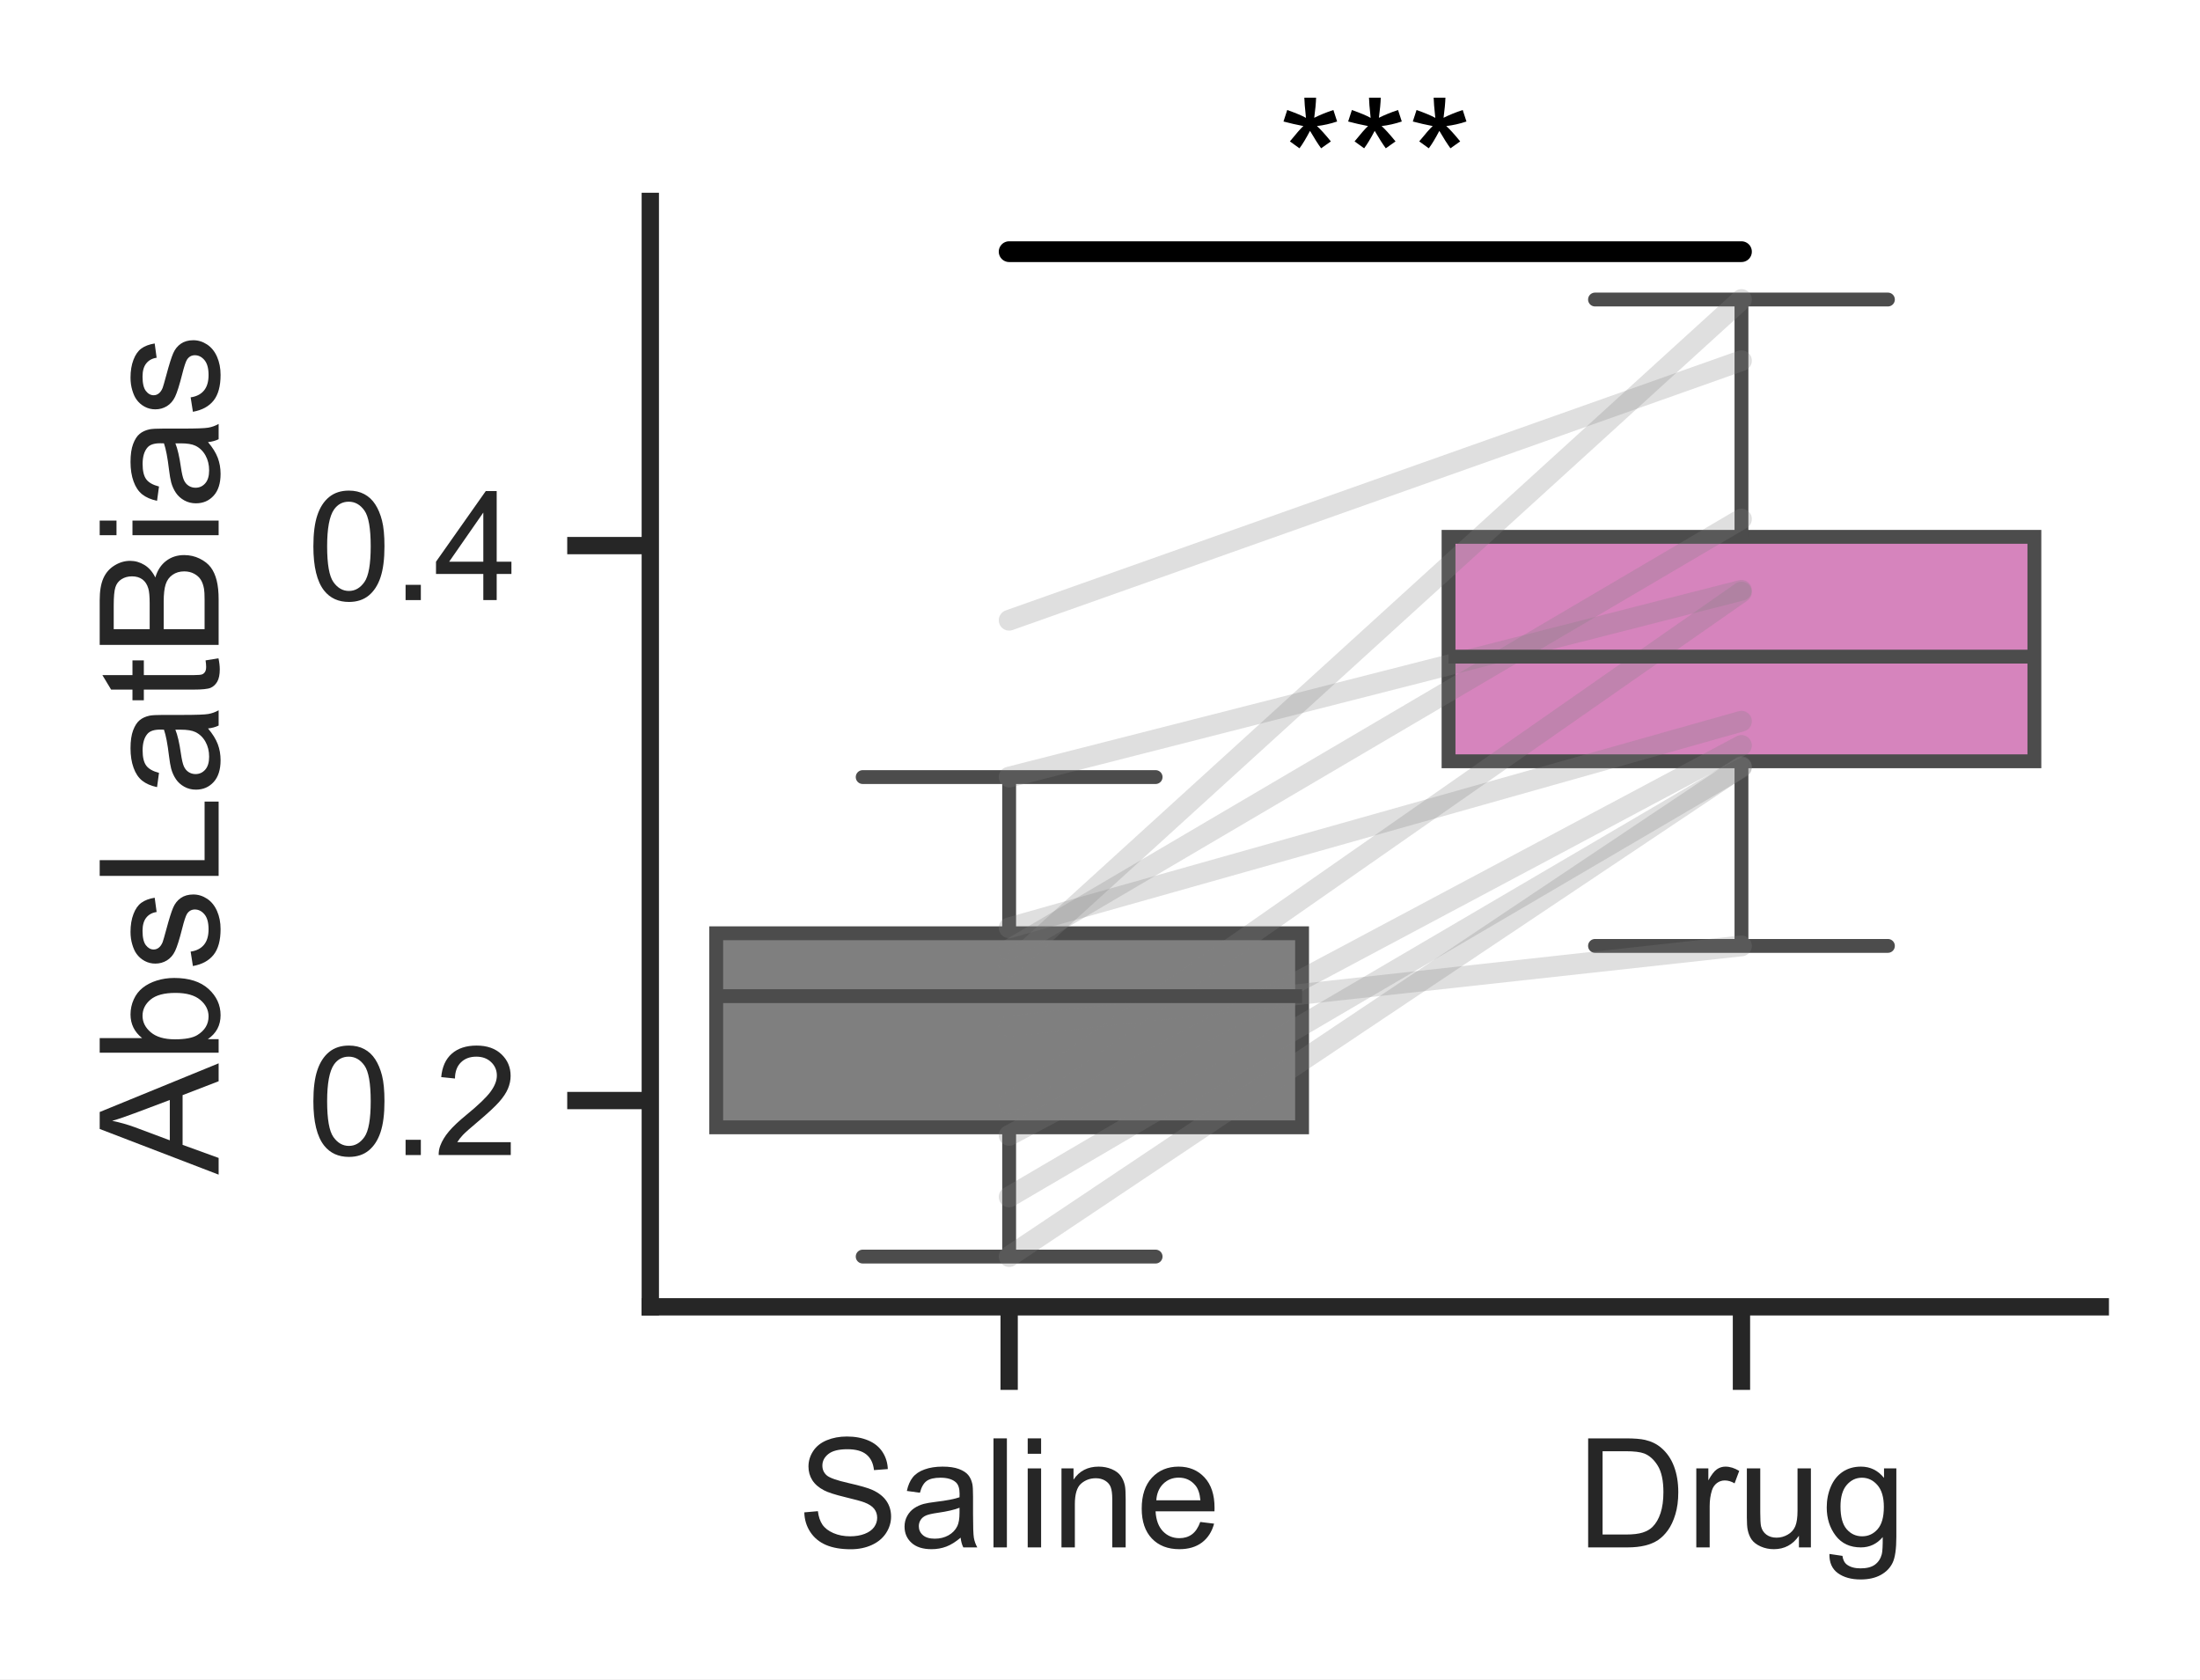
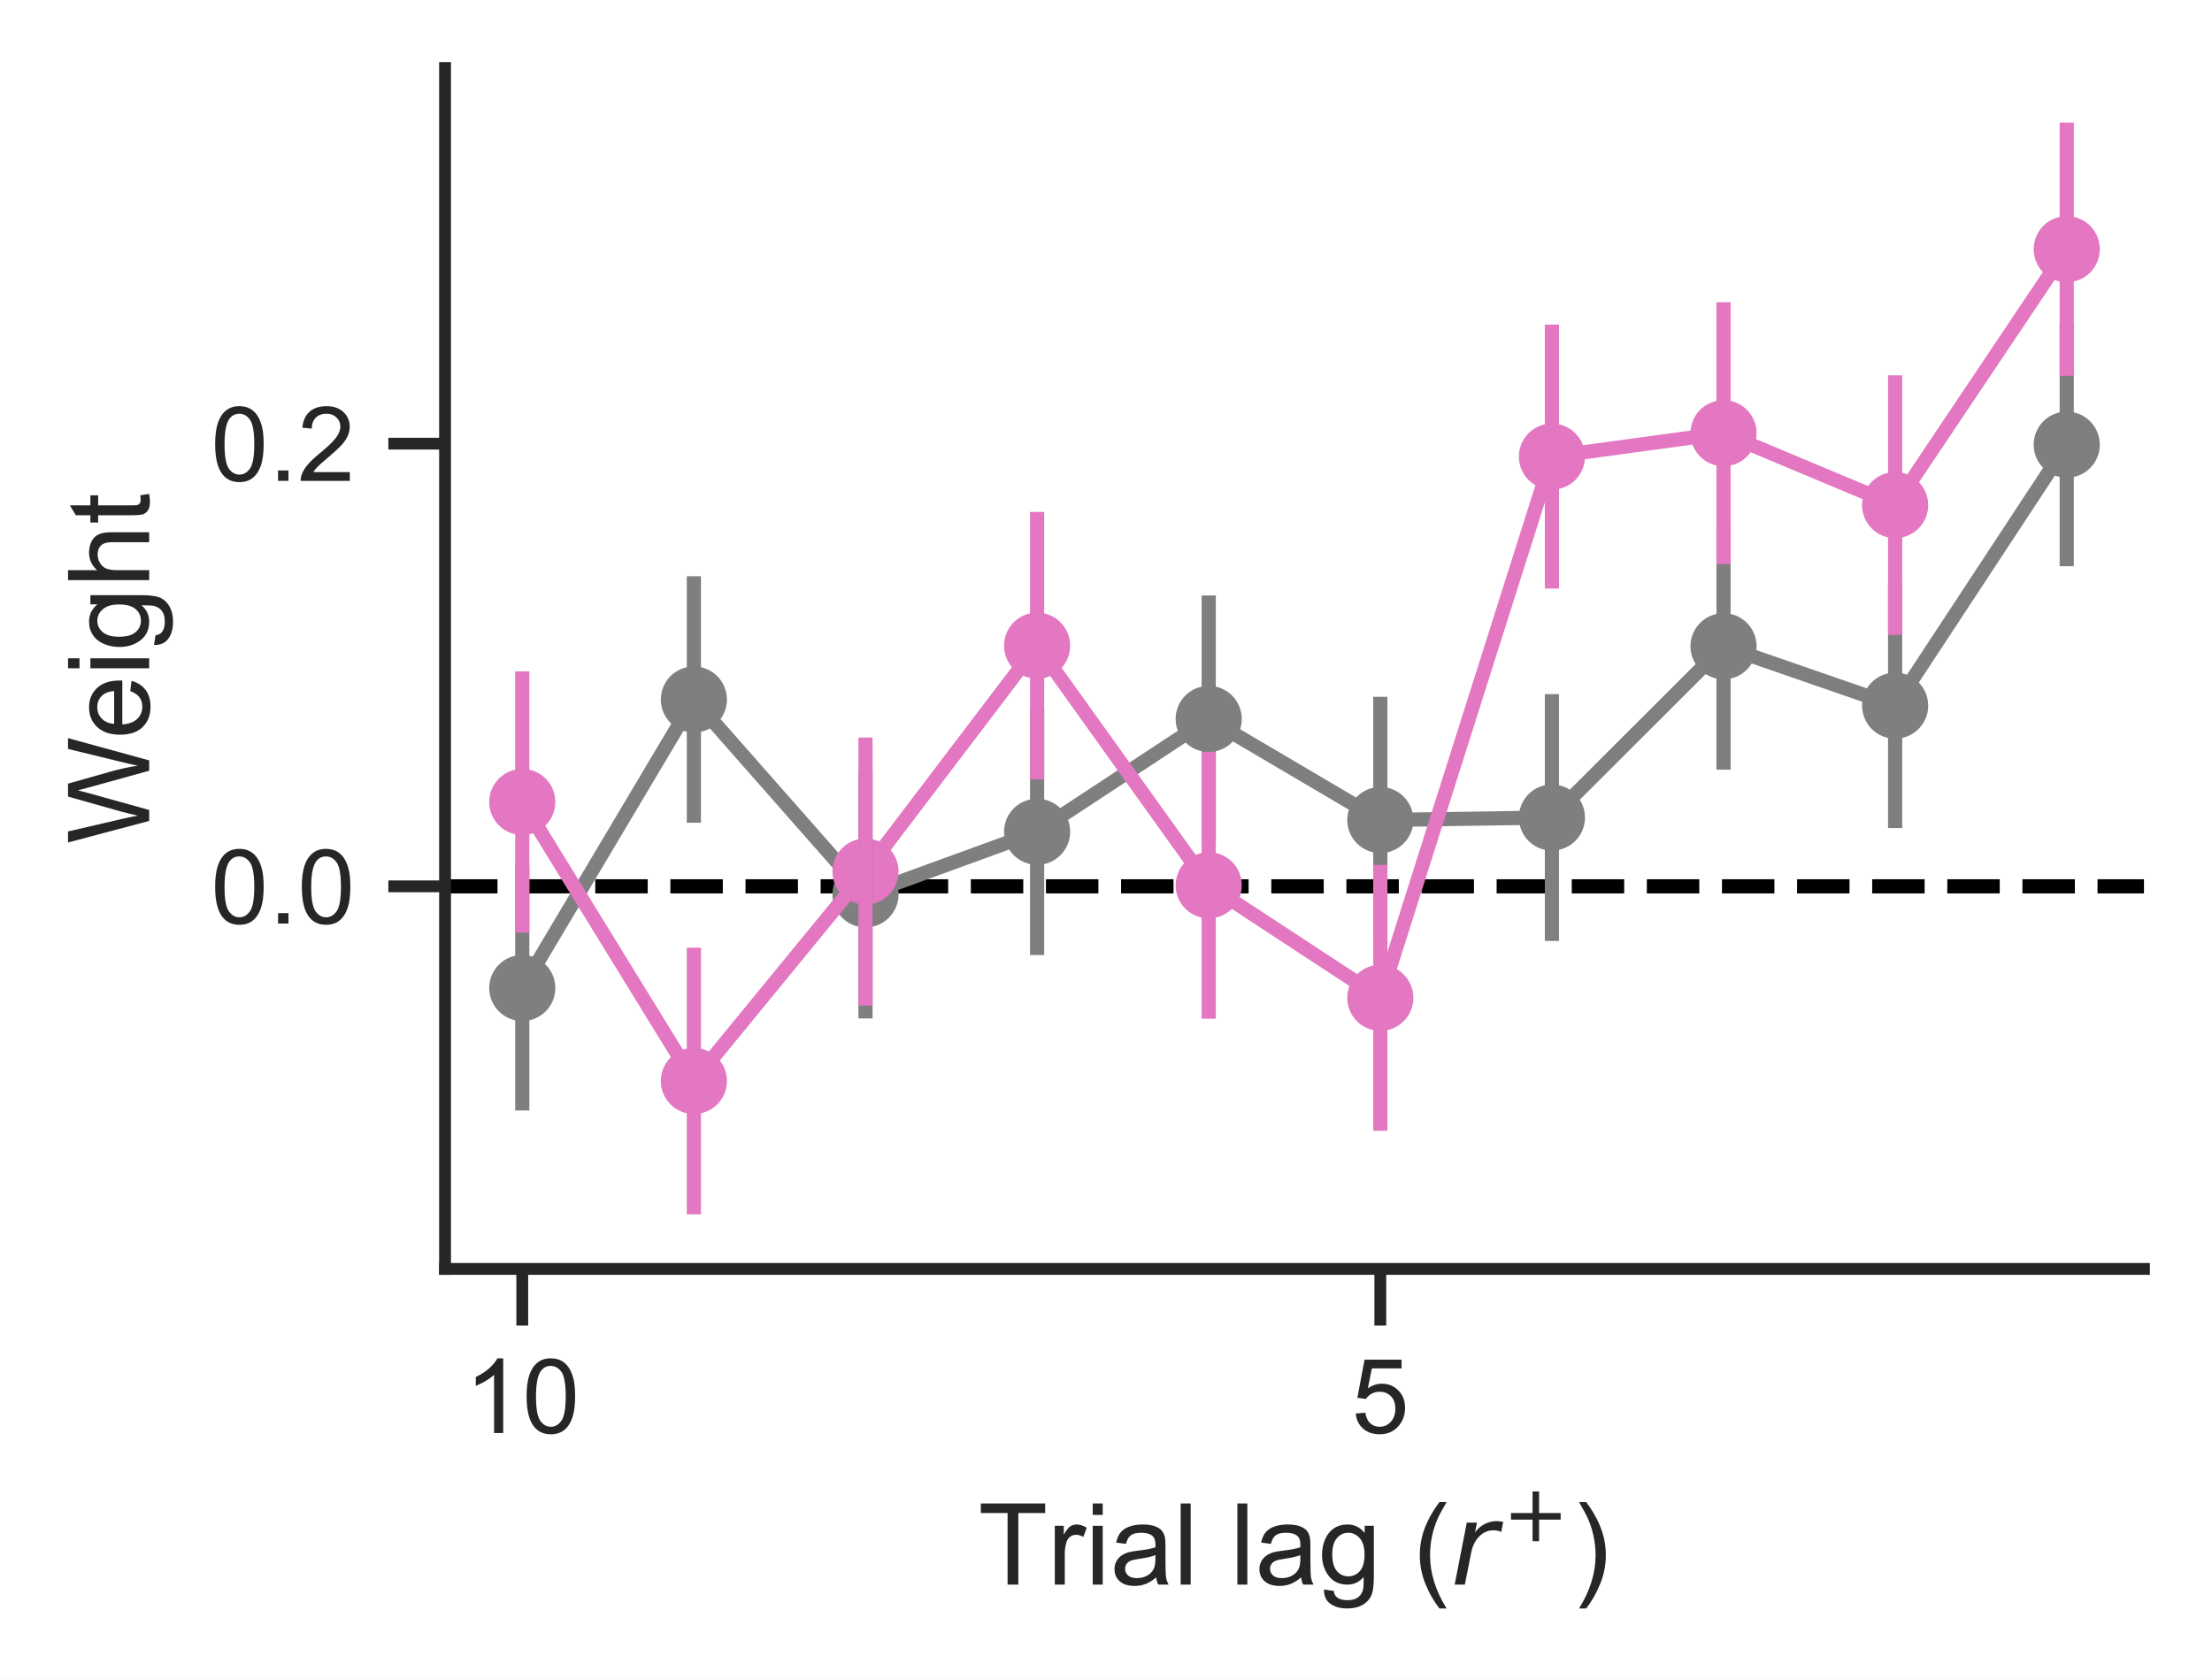
- <svg xmlns="http://www.w3.org/2000/svg" xmlns:xlink="http://www.w3.org/1999/xlink" width="158.88pt" height="121.26pt" viewBox="0 0 158.88 121.26" version="1.1">
+ <svg xmlns="http://www.w3.org/2000/svg" xmlns:xlink="http://www.w3.org/1999/xlink" width="234.12pt" height="177.69pt" viewBox="0 0 234.12 177.69" version="1.1">
  <defs>
    <style type="text/css">*{stroke-linejoin: round; stroke-linecap: butt}</style>
  </defs>
  <g id="figure_1">
    <g id="patch_1">
-       <path d="M 0 121.26  L 158.88 121.26  L 158.88 -0  L 0 -0  z " style="fill: #ffffff" />
+       <path d="M 0 177.69  L 234.12 177.69  L 234.12 0  L 0 0  z " style="fill: #ffffff" />
    </g>
    <g id="axes_1">
      <g id="patch_2">
-         <path d="M 46.964 94.371  L 151.68 94.371  L 151.68 14.546  L 46.964 14.546  z " style="fill: #ffffff" />
+         <path d="M 47.105 134.33  L 226.92 134.33  L 226.92 7.2  L 47.105 7.2  z " style="fill: #ffffff" />
      </g>
      <g id="matplotlib.axis_1">
        <g id="xtick_1">
          <g id="line2d_1">
            <defs>
-               <path id="mce99bf2d20" d="M 0 0  L 0 6  " style="stroke: #262626; stroke-width: 1.25" />
-             </defs>
-             <g>
-               <use xlink:href="#mce99bf2d20" x="72.879" y="94.371" style="fill: #262626; stroke: #262626; stroke-width: 1.25" />
+               <path id="m377438856b" d="M 0 0  L 0 6  " style="stroke: #262626; stroke-width: 1.25" />
+             </defs>
+             <g>
+               <use xlink:href="#m377438856b" x="55.278" y="134.33" style="fill: #262626; stroke: #262626; stroke-width: 1.25" />
            </g>
          </g>
          <g id="text_1">
-             <g style="fill: #262626" transform="translate(57.59045 111.745) scale(0.11 -0.11)">
-               <defs>
-                 <path id="ArialMT-53" d="M 288 1472  L 859 1522  Q 900 1178 1048 958  Q 1197 738 1509 602  Q 1822 466 2213 466  Q 2559 466 2825 569  Q 3091 672 3220 851  Q 3350 1031 3350 1244  Q 3350 1459 3225 1620  Q 3100 1781 2813 1891  Q 2628 1963 1997 2114  Q 1366 2266 1113 2400  Q 784 2572 623 2826  Q 463 3081 463 3397  Q 463 3744 659 4045  Q 856 4347 1234 4503  Q 1613 4659 2075 4659  Q 2584 4659 2973 4495  Q 3363 4331 3572 4012  Q 3781 3694 3797 3291  L 3216 3247  Q 3169 3681 2898 3903  Q 2628 4125 2100 4125  Q 1550 4125 1298 3923  Q 1047 3722 1047 3438  Q 1047 3191 1225 3031  Q 1400 2872 2139 2705  Q 2878 2538 3153 2413  Q 3553 2228 3743 1945  Q 3934 1663 3934 1294  Q 3934 928 3725 604  Q 3516 281 3123 101  Q 2731 -78 2241 -78  Q 1619 -78 1198 103  Q 778 284 539 648  Q 300 1013 288 1472  z " transform="scale(0.015625)" />
-                 <path id="ArialMT-61" d="M 2588 409  Q 2275 144 1986 34  Q 1697 -75 1366 -75  Q 819 -75 525 192  Q 231 459 231 875  Q 231 1119 342 1320  Q 453 1522 633 1644  Q 813 1766 1038 1828  Q 1203 1872 1538 1913  Q 2219 1994 2541 2106  Q 2544 2222 2544 2253  Q 2544 2597 2384 2738  Q 2169 2928 1744 2928  Q 1347 2928 1158 2789  Q 969 2650 878 2297  L 328 2372  Q 403 2725 575 2942  Q 747 3159 1072 3276  Q 1397 3394 1825 3394  Q 2250 3394 2515 3294  Q 2781 3194 2906 3042  Q 3031 2891 3081 2659  Q 3109 2516 3109 2141  L 3109 1391  Q 3109 606 3145 398  Q 3181 191 3288 0  L 2700 0  Q 2613 175 2588 409  z M 2541 1666  Q 2234 1541 1622 1453  Q 1275 1403 1131 1340  Q 988 1278 909 1158  Q 831 1038 831 891  Q 831 666 1001 516  Q 1172 366 1500 366  Q 1825 366 2078 508  Q 2331 650 2450 897  Q 2541 1088 2541 1459  L 2541 1666  z " transform="scale(0.015625)" />
-                 <path id="ArialMT-6c" d="M 409 0  L 409 4581  L 972 4581  L 972 0  L 409 0  z " transform="scale(0.015625)" />
-                 <path id="ArialMT-69" d="M 425 3934  L 425 4581  L 988 4581  L 988 3934  L 425 3934  z M 425 0  L 425 3319  L 988 3319  L 988 0  L 425 0  z " transform="scale(0.015625)" />
-                 <path id="ArialMT-6e" d="M 422 0  L 422 3319  L 928 3319  L 928 2847  Q 1294 3394 1984 3394  Q 2284 3394 2536 3286  Q 2788 3178 2913 3003  Q 3038 2828 3088 2588  Q 3119 2431 3119 2041  L 3119 0  L 2556 0  L 2556 2019  Q 2556 2363 2490 2533  Q 2425 2703 2258 2804  Q 2091 2906 1866 2906  Q 1506 2906 1245 2678  Q 984 2450 984 1813  L 984 0  L 422 0  z " transform="scale(0.015625)" />
-                 <path id="ArialMT-65" d="M 2694 1069  L 3275 997  Q 3138 488 2766 206  Q 2394 -75 1816 -75  Q 1088 -75 661 373  Q 234 822 234 1631  Q 234 2469 665 2931  Q 1097 3394 1784 3394  Q 2450 3394 2872 2941  Q 3294 2488 3294 1666  Q 3294 1616 3291 1516  L 816 1516  Q 847 969 1125 678  Q 1403 388 1819 388  Q 2128 388 2347 550  Q 2566 713 2694 1069  z M 847 1978  L 2700 1978  Q 2663 2397 2488 2606  Q 2219 2931 1791 2931  Q 1403 2931 1139 2672  Q 875 2413 847 1978  z " transform="scale(0.015625)" />
-               </defs>
-               <use xlink:href="#ArialMT-53" />
-               <use xlink:href="#ArialMT-61" transform="translate(66.69922 0)" />
-               <use xlink:href="#ArialMT-6c" transform="translate(122.3145 0)" />
-               <use xlink:href="#ArialMT-69" transform="translate(144.5312 0)" />
-               <use xlink:href="#ArialMT-6e" transform="translate(166.748 0)" />
-               <use xlink:href="#ArialMT-65" transform="translate(222.3633 0)" />
+             <g style="fill: #262626" transform="translate(49.16136 151.7033) scale(0.11 -0.11)">
+               <defs>
+                 <path id="ArialMT-31" d="M 2384 0  L 1822 0  L 1822 3584  Q 1619 3391 1289 3197  Q 959 3003 697 2906  L 697 3450  Q 1169 3672 1522 3987  Q 1875 4303 2022 4600  L 2384 4600  L 2384 0  z " transform="scale(0.015625)" />
+                 <path id="ArialMT-30" d="M 266 2259  Q 266 3072 433 3567  Q 600 4063 929 4331  Q 1259 4600 1759 4600  Q 2128 4600 2406 4451  Q 2684 4303 2865 4023  Q 3047 3744 3150 3342  Q 3253 2941 3253 2259  Q 3253 1453 3087 958  Q 2922 463 2592 192  Q 2263 -78 1759 -78  Q 1097 -78 719 397  Q 266 969 266 2259  z M 844 2259  Q 844 1131 1108 757  Q 1372 384 1759 384  Q 2147 384 2411 759  Q 2675 1134 2675 2259  Q 2675 3391 2411 3762  Q 2147 4134 1753 4134  Q 1366 4134 1134 3806  Q 844 3388 844 2259  z " transform="scale(0.015625)" />
+               </defs>
+               <use xlink:href="#ArialMT-31" />
+               <use xlink:href="#ArialMT-30" transform="translate(55.61523 0)" />
            </g>
          </g>
        </g>
        <g id="xtick_2">
          <g id="line2d_2">
            <g>
-               <use xlink:href="#mce99bf2d20" x="125.765" y="94.371" style="fill: #262626; stroke: #262626; stroke-width: 1.25" />
+               <use xlink:href="#m377438856b" x="146.094" y="134.33" style="fill: #262626; stroke: #262626; stroke-width: 1.25" />
            </g>
          </g>
          <g id="text_2">
-             <g style="fill: #262626" transform="translate(113.8448 111.745) scale(0.11 -0.11)">
-               <defs>
-                 <path id="ArialMT-44" d="M 494 0  L 494 4581  L 2072 4581  Q 2606 4581 2888 4516  Q 3281 4425 3559 4188  Q 3922 3881 4101 3404  Q 4281 2928 4281 2316  Q 4281 1794 4159 1391  Q 4038 988 3847 723  Q 3656 459 3429 307  Q 3203 156 2883 78  Q 2563 0 2147 0  L 494 0  z M 1100 541  L 2078 541  Q 2531 541 2789 625  Q 3047 709 3200 863  Q 3416 1078 3536 1442  Q 3656 1806 3656 2325  Q 3656 3044 3420 3430  Q 3184 3816 2847 3947  Q 2603 4041 2063 4041  L 1100 4041  L 1100 541  z " transform="scale(0.015625)" />
-                 <path id="ArialMT-72" d="M 416 0  L 416 3319  L 922 3319  L 922 2816  Q 1116 3169 1280 3281  Q 1444 3394 1641 3394  Q 1925 3394 2219 3213  L 2025 2691  Q 1819 2813 1613 2813  Q 1428 2813 1281 2702  Q 1134 2591 1072 2394  Q 978 2094 978 1738  L 978 0  L 416 0  z " transform="scale(0.015625)" />
-                 <path id="ArialMT-75" d="M 2597 0  L 2597 488  Q 2209 -75 1544 -75  Q 1250 -75 995 37  Q 741 150 617 320  Q 494 491 444 738  Q 409 903 409 1263  L 409 3319  L 972 3319  L 972 1478  Q 972 1038 1006 884  Q 1059 663 1231 536  Q 1403 409 1656 409  Q 1909 409 2131 539  Q 2353 669 2445 892  Q 2538 1116 2538 1541  L 2538 3319  L 3100 3319  L 3100 0  L 2597 0  z " transform="scale(0.015625)" />
-                 <path id="ArialMT-67" d="M 319 -275  L 866 -356  Q 900 -609 1056 -725  Q 1266 -881 1628 -881  Q 2019 -881 2231 -725  Q 2444 -569 2519 -288  Q 2563 -116 2559 434  Q 2191 0 1641 0  Q 956 0 581 494  Q 206 988 206 1678  Q 206 2153 378 2554  Q 550 2956 876 3175  Q 1203 3394 1644 3394  Q 2231 3394 2613 2919  L 2613 3319  L 3131 3319  L 3131 450  Q 3131 -325 2973 -648  Q 2816 -972 2473 -1159  Q 2131 -1347 1631 -1347  Q 1038 -1347 672 -1080  Q 306 -813 319 -275  z M 784 1719  Q 784 1066 1043 766  Q 1303 466 1694 466  Q 2081 466 2343 764  Q 2606 1063 2606 1700  Q 2606 2309 2336 2618  Q 2066 2928 1684 2928  Q 1309 2928 1046 2623  Q 784 2319 784 1719  z " transform="scale(0.015625)" />
-               </defs>
-               <use xlink:href="#ArialMT-44" />
-               <use xlink:href="#ArialMT-72" transform="translate(72.2168 0)" />
-               <use xlink:href="#ArialMT-75" transform="translate(105.5176 0)" />
-               <use xlink:href="#ArialMT-67" transform="translate(161.1328 0)" />
-             </g>
+             <g style="fill: #262626" transform="translate(143.0353 151.7033) scale(0.11 -0.11)">
+               <defs>
+                 <path id="ArialMT-35" d="M 266 1200  L 856 1250  Q 922 819 1161 601  Q 1400 384 1738 384  Q 2144 384 2425 690  Q 2706 997 2706 1503  Q 2706 1984 2436 2262  Q 2166 2541 1728 2541  Q 1456 2541 1237 2417  Q 1019 2294 894 2097  L 366 2166  L 809 4519  L 3088 4519  L 3088 3981  L 1259 3981  L 1013 2750  Q 1425 3038 1878 3038  Q 2478 3038 2890 2622  Q 3303 2206 3303 1553  Q 3303 931 2941 478  Q 2500 -78 1738 -78  Q 1113 -78 717 272  Q 322 622 266 1200  z " transform="scale(0.015625)" />
+               </defs>
+               <use xlink:href="#ArialMT-35" />
+             </g>
+           </g>
+         </g>
+         <g id="text_3">
+           <g style="fill: #262626" transform="translate(103.5323 167.8495) scale(0.12 -0.12)">
+             <defs>
+               <path id="ArialMT-54" d="M 1659 0  L 1659 4041  L 150 4041  L 150 4581  L 3781 4581  L 3781 4041  L 2266 4041  L 2266 0  L 1659 0  z " transform="scale(0.015625)" />
+               <path id="ArialMT-72" d="M 416 0  L 416 3319  L 922 3319  L 922 2816  Q 1116 3169 1280 3281  Q 1444 3394 1641 3394  Q 1925 3394 2219 3213  L 2025 2691  Q 1819 2813 1613 2813  Q 1428 2813 1281 2702  Q 1134 2591 1072 2394  Q 978 2094 978 1738  L 978 0  L 416 0  z " transform="scale(0.015625)" />
+               <path id="ArialMT-69" d="M 425 3934  L 425 4581  L 988 4581  L 988 3934  L 425 3934  z M 425 0  L 425 3319  L 988 3319  L 988 0  L 425 0  z " transform="scale(0.015625)" />
+               <path id="ArialMT-61" d="M 2588 409  Q 2275 144 1986 34  Q 1697 -75 1366 -75  Q 819 -75 525 192  Q 231 459 231 875  Q 231 1119 342 1320  Q 453 1522 633 1644  Q 813 1766 1038 1828  Q 1203 1872 1538 1913  Q 2219 1994 2541 2106  Q 2544 2222 2544 2253  Q 2544 2597 2384 2738  Q 2169 2928 1744 2928  Q 1347 2928 1158 2789  Q 969 2650 878 2297  L 328 2372  Q 403 2725 575 2942  Q 747 3159 1072 3276  Q 1397 3394 1825 3394  Q 2250 3394 2515 3294  Q 2781 3194 2906 3042  Q 3031 2891 3081 2659  Q 3109 2516 3109 2141  L 3109 1391  Q 3109 606 3145 398  Q 3181 191 3288 0  L 2700 0  Q 2613 175 2588 409  z M 2541 1666  Q 2234 1541 1622 1453  Q 1275 1403 1131 1340  Q 988 1278 909 1158  Q 831 1038 831 891  Q 831 666 1001 516  Q 1172 366 1500 366  Q 1825 366 2078 508  Q 2331 650 2450 897  Q 2541 1088 2541 1459  L 2541 1666  z " transform="scale(0.015625)" />
+               <path id="ArialMT-6c" d="M 409 0  L 409 4581  L 972 4581  L 972 0  L 409 0  z " transform="scale(0.015625)" />
+               <path id="ArialMT-20" transform="scale(0.015625)" />
+               <path id="ArialMT-67" d="M 319 -275  L 866 -356  Q 900 -609 1056 -725  Q 1266 -881 1628 -881  Q 2019 -881 2231 -725  Q 2444 -569 2519 -288  Q 2563 -116 2559 434  Q 2191 0 1641 0  Q 956 0 581 494  Q 206 988 206 1678  Q 206 2153 378 2554  Q 550 2956 876 3175  Q 1203 3394 1644 3394  Q 2231 3394 2613 2919  L 2613 3319  L 3131 3319  L 3131 450  Q 3131 -325 2973 -648  Q 2816 -972 2473 -1159  Q 2131 -1347 1631 -1347  Q 1038 -1347 672 -1080  Q 306 -813 319 -275  z M 784 1719  Q 784 1066 1043 766  Q 1303 466 1694 466  Q 2081 466 2343 764  Q 2606 1063 2606 1700  Q 2606 2309 2336 2618  Q 2066 2928 1684 2928  Q 1309 2928 1046 2623  Q 784 2319 784 1719  z " transform="scale(0.015625)" />
+               <path id="ArialMT-28" d="M 1497 -1347  Q 1031 -759 709 28  Q 388 816 388 1659  Q 388 2403 628 3084  Q 909 3875 1497 4659  L 1900 4659  Q 1522 4009 1400 3731  Q 1209 3300 1100 2831  Q 966 2247 966 1656  Q 966 153 1900 -1347  L 1497 -1347  z " transform="scale(0.015625)" />
+               <path id="DejaVuSans-Oblique-72" d="M 2853 2969  Q 2766 3016 2653 3041  Q 2541 3066 2413 3066  Q 1953 3066 1609 2717  Q 1266 2369 1153 1784  L 800 0  L 225 0  L 909 3500  L 1484 3500  L 1375 2956  Q 1603 3259 1920 3421  Q 2238 3584 2597 3584  Q 2691 3584 2781 3573  Q 2872 3563 2963 3538  L 2853 2969  z " transform="scale(0.015625)" />
+               <path id="DejaVuSans-2b" d="M 2944 4013  L 2944 2272  L 4684 2272  L 4684 1741  L 2944 1741  L 2944 0  L 2419 0  L 2419 1741  L 678 1741  L 678 2272  L 2419 2272  L 2419 4013  L 2944 4013  z " transform="scale(0.015625)" />
+               <path id="ArialMT-29" d="M 791 -1347  L 388 -1347  Q 1322 153 1322 1656  Q 1322 2244 1188 2822  Q 1081 3291 891 3722  Q 769 4003 388 4659  L 791 4659  Q 1378 3875 1659 3084  Q 1900 2403 1900 1659  Q 1900 816 1576 28  Q 1253 -759 791 -1347  z " transform="scale(0.015625)" />
+             </defs>
+             <use xlink:href="#ArialMT-54" transform="translate(0 0.826562)" />
+             <use xlink:href="#ArialMT-72" transform="translate(61.08398 0.826562)" />
+             <use xlink:href="#ArialMT-69" transform="translate(94.38477 0.826562)" />
+             <use xlink:href="#ArialMT-61" transform="translate(116.6016 0.826562)" />
+             <use xlink:href="#ArialMT-6c" transform="translate(172.2168 0.826562)" />
+             <use xlink:href="#ArialMT-20" transform="translate(194.4336 0.826562)" />
+             <use xlink:href="#ArialMT-6c" transform="translate(222.2168 0.826562)" />
+             <use xlink:href="#ArialMT-61" transform="translate(244.4336 0.826562)" />
+             <use xlink:href="#ArialMT-67" transform="translate(300.0488 0.826562)" />
+             <use xlink:href="#ArialMT-20" transform="translate(355.6641 0.826562)" />
+             <use xlink:href="#ArialMT-28" transform="translate(383.4473 0.826562)" />
+             <use xlink:href="#DejaVuSans-Oblique-72" transform="translate(416.748 0.826562)" />
+             <use xlink:href="#DejaVuSans-2b" transform="translate(462.5112 39.10781) scale(0.7)" />
+             <use xlink:href="#ArialMT-29" transform="translate(523.8979 0.826562)" />
          </g>
        </g>
      </g>
      <g id="matplotlib.axis_2">
        <g id="ytick_1">
          <g id="line2d_3">
            <defs>
-               <path id="m654b7ce3c1" d="M 0 0  L -6 0  " style="stroke: #262626; stroke-width: 1.25" />
-             </defs>
-             <g>
-               <use xlink:href="#m654b7ce3c1" x="46.964" y="79.475" style="fill: #262626; stroke: #262626; stroke-width: 1.25" />
-             </g>
-           </g>
-           <g id="text_3">
-             <g style="fill: #262626" transform="translate(22.17438 83.41167) scale(0.11 -0.11)">
-               <defs>
-                 <path id="ArialMT-30" d="M 266 2259  Q 266 3072 433 3567  Q 600 4063 929 4331  Q 1259 4600 1759 4600  Q 2128 4600 2406 4451  Q 2684 4303 2865 4023  Q 3047 3744 3150 3342  Q 3253 2941 3253 2259  Q 3253 1453 3087 958  Q 2922 463 2592 192  Q 2263 -78 1759 -78  Q 1097 -78 719 397  Q 266 969 266 2259  z M 844 2259  Q 844 1131 1108 757  Q 1372 384 1759 384  Q 2147 384 2411 759  Q 2675 1134 2675 2259  Q 2675 3391 2411 3762  Q 2147 4134 1753 4134  Q 1366 4134 1134 3806  Q 844 3388 844 2259  z " transform="scale(0.015625)" />
+               <path id="m5229e2d526" d="M 0 0  L -6 0  " style="stroke: #262626; stroke-width: 1.25" />
+             </defs>
+             <g>
+               <use xlink:href="#m5229e2d526" x="47.105" y="93.831" style="fill: #262626; stroke: #262626; stroke-width: 1.25" />
+             </g>
+           </g>
+           <g id="text_4">
+             <g style="fill: #262626" transform="translate(22.315 97.76815) scale(0.11 -0.11)">
+               <defs>
                <path id="ArialMT-2e" d="M 581 0  L 581 641  L 1222 641  L 1222 0  L 581 0  z " transform="scale(0.015625)" />
+               </defs>
+               <use xlink:href="#ArialMT-30" />
+               <use xlink:href="#ArialMT-2e" transform="translate(55.61523 0)" />
+               <use xlink:href="#ArialMT-30" transform="translate(83.39844 0)" />
+             </g>
+           </g>
+         </g>
+         <g id="ytick_2">
+           <g id="line2d_4">
+             <g>
+               <use xlink:href="#m5229e2d526" x="47.105" y="46.968" style="fill: #262626; stroke: #262626; stroke-width: 1.25" />
+             </g>
+           </g>
+           <g id="text_5">
+             <g style="fill: #262626" transform="translate(22.315 50.9043) scale(0.11 -0.11)">
+               <defs>
                <path id="ArialMT-32" d="M 3222 541  L 3222 0  L 194 0  Q 188 203 259 391  Q 375 700 629 1000  Q 884 1300 1366 1694  Q 2113 2306 2375 2664  Q 2638 3022 2638 3341  Q 2638 3675 2398 3904  Q 2159 4134 1775 4134  Q 1369 4134 1125 3890  Q 881 3647 878 3216  L 300 3275  Q 359 3922 746 4261  Q 1134 4600 1788 4600  Q 2447 4600 2831 4234  Q 3216 3869 3216 3328  Q 3216 3053 3103 2787  Q 2991 2522 2730 2228  Q 2469 1934 1863 1422  Q 1356 997 1212 845  Q 1069 694 975 541  L 3222 541  z " transform="scale(0.015625)" />
              </defs>
              <use xlink:href="#ArialMT-30" />
              <use xlink:href="#ArialMT-2e" transform="translate(55.61523 0)" />
              <use xlink:href="#ArialMT-32" transform="translate(83.39844 0)" />
            </g>
          </g>
        </g>
-         <g id="ytick_2">
-           <g id="line2d_4">
-             <g>
-               <use xlink:href="#m654b7ce3c1" x="46.964" y="39.399" style="fill: #262626; stroke: #262626; stroke-width: 1.25" />
-             </g>
-           </g>
-           <g id="text_4">
-             <g style="fill: #262626" transform="translate(22.17438 43.33532) scale(0.11 -0.11)">
-               <defs>
-                 <path id="ArialMT-34" d="M 2069 0  L 2069 1097  L 81 1097  L 81 1613  L 2172 4581  L 2631 4581  L 2631 1613  L 3250 1613  L 3250 1097  L 2631 1097  L 2631 0  L 2069 0  z M 2069 1613  L 2069 3678  L 634 1613  L 2069 1613  z " transform="scale(0.015625)" />
-               </defs>
-               <use xlink:href="#ArialMT-30" />
-               <use xlink:href="#ArialMT-2e" transform="translate(55.61523 0)" />
-               <use xlink:href="#ArialMT-34" transform="translate(83.39844 0)" />
-             </g>
-           </g>
-         </g>
-         <g id="text_5">
-           <g style="fill: #262626" transform="translate(15.78937 84.80929) rotate(-90) scale(0.12 -0.12)">
-             <defs>
-               <path id="ArialMT-41" d="M -9 0  L 1750 4581  L 2403 4581  L 4278 0  L 3588 0  L 3053 1388  L 1138 1388  L 634 0  L -9 0  z M 1313 1881  L 2866 1881  L 2388 3150  Q 2169 3728 2063 4100  Q 1975 3659 1816 3225  L 1313 1881  z " transform="scale(0.015625)" />
-               <path id="ArialMT-62" d="M 941 0  L 419 0  L 419 4581  L 981 4581  L 981 2947  Q 1338 3394 1891 3394  Q 2197 3394 2470 3270  Q 2744 3147 2920 2923  Q 3097 2700 3197 2384  Q 3297 2069 3297 1709  Q 3297 856 2875 390  Q 2453 -75 1863 -75  Q 1275 -75 941 416  L 941 0  z M 934 1684  Q 934 1088 1097 822  Q 1363 388 1816 388  Q 2184 388 2453 708  Q 2722 1028 2722 1663  Q 2722 2313 2464 2622  Q 2206 2931 1841 2931  Q 1472 2931 1203 2611  Q 934 2291 934 1684  z " transform="scale(0.015625)" />
-               <path id="ArialMT-73" d="M 197 991  L 753 1078  Q 800 744 1014 566  Q 1228 388 1613 388  Q 2000 388 2187 545  Q 2375 703 2375 916  Q 2375 1106 2209 1216  Q 2094 1291 1634 1406  Q 1016 1563 777 1677  Q 538 1791 414 1992  Q 291 2194 291 2438  Q 291 2659 392 2848  Q 494 3038 669 3163  Q 800 3259 1026 3326  Q 1253 3394 1513 3394  Q 1903 3394 2198 3281  Q 2494 3169 2634 2976  Q 2775 2784 2828 2463  L 2278 2388  Q 2241 2644 2061 2787  Q 1881 2931 1553 2931  Q 1166 2931 1000 2803  Q 834 2675 834 2503  Q 834 2394 903 2306  Q 972 2216 1119 2156  Q 1203 2125 1616 2013  Q 2213 1853 2448 1751  Q 2684 1650 2818 1456  Q 2953 1263 2953 975  Q 2953 694 2789 445  Q 2625 197 2315 61  Q 2006 -75 1616 -75  Q 969 -75 630 194  Q 291 463 197 991  z " transform="scale(0.015625)" />
-               <path id="ArialMT-4c" d="M 469 0  L 469 4581  L 1075 4581  L 1075 541  L 3331 541  L 3331 0  L 469 0  z " transform="scale(0.015625)" />
+         <g id="text_6">
+           <g style="fill: #262626" transform="translate(15.78937 89.33296) rotate(-90) scale(0.12 -0.12)">
+             <defs>
+               <path id="ArialMT-57" d="M 1294 0  L 78 4581  L 700 4581  L 1397 1578  Q 1509 1106 1591 641  Q 1766 1375 1797 1488  L 2669 4581  L 3400 4581  L 4056 2263  Q 4303 1400 4413 641  Q 4500 1075 4641 1638  L 5359 4581  L 5969 4581  L 4713 0  L 4128 0  L 3163 3491  Q 3041 3928 3019 4028  Q 2947 3713 2884 3491  L 1913 0  L 1294 0  z " transform="scale(0.015625)" />
+               <path id="ArialMT-65" d="M 2694 1069  L 3275 997  Q 3138 488 2766 206  Q 2394 -75 1816 -75  Q 1088 -75 661 373  Q 234 822 234 1631  Q 234 2469 665 2931  Q 1097 3394 1784 3394  Q 2450 3394 2872 2941  Q 3294 2488 3294 1666  Q 3294 1616 3291 1516  L 816 1516  Q 847 969 1125 678  Q 1403 388 1819 388  Q 2128 388 2347 550  Q 2566 713 2694 1069  z M 847 1978  L 2700 1978  Q 2663 2397 2488 2606  Q 2219 2931 1791 2931  Q 1403 2931 1139 2672  Q 875 2413 847 1978  z " transform="scale(0.015625)" />
+               <path id="ArialMT-68" d="M 422 0  L 422 4581  L 984 4581  L 984 2938  Q 1378 3394 1978 3394  Q 2347 3394 2619 3248  Q 2891 3103 3008 2847  Q 3125 2591 3125 2103  L 3125 0  L 2563 0  L 2563 2103  Q 2563 2525 2380 2717  Q 2197 2909 1863 2909  Q 1613 2909 1392 2779  Q 1172 2650 1078 2428  Q 984 2206 984 1816  L 984 0  L 422 0  z " transform="scale(0.015625)" />
              <path id="ArialMT-74" d="M 1650 503  L 1731 6  Q 1494 -44 1306 -44  Q 1000 -44 831 53  Q 663 150 594 308  Q 525 466 525 972  L 525 2881  L 113 2881  L 113 3319  L 525 3319  L 525 4141  L 1084 4478  L 1084 3319  L 1650 3319  L 1650 2881  L 1084 2881  L 1084 941  Q 1084 700 1114 631  Q 1144 563 1211 522  Q 1278 481 1403 481  Q 1497 481 1650 503  z " transform="scale(0.015625)" />
-               <path id="ArialMT-42" d="M 469 0  L 469 4581  L 2188 4581  Q 2713 4581 3030 4442  Q 3347 4303 3526 4014  Q 3706 3725 3706 3409  Q 3706 3116 3547 2856  Q 3388 2597 3066 2438  Q 3481 2316 3704 2022  Q 3928 1728 3928 1328  Q 3928 1006 3792 729  Q 3656 453 3456 303  Q 3256 153 2954 76  Q 2653 0 2216 0  L 469 0  z M 1075 2656  L 2066 2656  Q 2469 2656 2644 2709  Q 2875 2778 2992 2937  Q 3109 3097 3109 3338  Q 3109 3566 3000 3739  Q 2891 3913 2687 3977  Q 2484 4041 1991 4041  L 1075 4041  L 1075 2656  z M 1075 541  L 2216 541  Q 2509 541 2628 563  Q 2838 600 2978 687  Q 3119 775 3209 942  Q 3300 1109 3300 1328  Q 3300 1584 3169 1773  Q 3038 1963 2805 2039  Q 2572 2116 2134 2116  L 1075 2116  L 1075 541  z " transform="scale(0.015625)" />
-             </defs>
-             <use xlink:href="#ArialMT-41" />
-             <use xlink:href="#ArialMT-62" transform="translate(66.69922 0)" />
-             <use xlink:href="#ArialMT-73" transform="translate(122.3145 0)" />
-             <use xlink:href="#ArialMT-4c" transform="translate(172.3145 0)" />
-             <use xlink:href="#ArialMT-61" transform="translate(227.9297 0)" />
-             <use xlink:href="#ArialMT-74" transform="translate(283.5449 0)" />
-             <use xlink:href="#ArialMT-42" transform="translate(311.3281 0)" />
-             <use xlink:href="#ArialMT-69" transform="translate(378.0273 0)" />
-             <use xlink:href="#ArialMT-61" transform="translate(400.2441 0)" />
-             <use xlink:href="#ArialMT-73" transform="translate(455.8594 0)" />
-           </g>
-         </g>
-       </g>
-       <g id="FillBetweenPolyCollection_1" />
-       <g id="FillBetweenPolyCollection_2" />
-       <g id="FillBetweenPolyCollection_3" />
-       <g id="FillBetweenPolyCollection_4" />
-       <g id="FillBetweenPolyCollection_5" />
-       <g id="FillBetweenPolyCollection_6" />
-       <g id="FillBetweenPolyCollection_7" />
-       <g id="FillBetweenPolyCollection_8" />
-       <g id="FillBetweenPolyCollection_9" />
-       <g id="FillBetweenPolyCollection_10" />
+             </defs>
+             <use xlink:href="#ArialMT-57" />
+             <use xlink:href="#ArialMT-65" transform="translate(92.63477 0)" />
+             <use xlink:href="#ArialMT-69" transform="translate(148.25 0)" />
+             <use xlink:href="#ArialMT-67" transform="translate(170.4668 0)" />
+             <use xlink:href="#ArialMT-68" transform="translate(226.082 0)" />
+             <use xlink:href="#ArialMT-74" transform="translate(281.6973 0)" />
+           </g>
+         </g>
+       </g>
+       <g id="line2d_5">
+         <path d="M 47.105 93.831  L 226.92 93.831  " clip-path="url(#pa34c8b08ed)" style="fill: none; stroke-dasharray: 5.55,2.4; stroke-dashoffset: 0; stroke: #000000; stroke-width: 1.5" />
+       </g>
+       <g id="line2d_6">
+         <path d="M 55.278 104.594  L 73.441 74.052  L 91.605 94.679  L 109.768 88.056  L 127.931 76.108  L 146.094 86.811  L 164.257 86.546  L 182.42 68.414  L 200.583 74.702  L 218.746 47.073  " clip-path="url(#pa34c8b08ed)" style="fill: none; stroke: #7f7f7f; stroke-width: 1.5; stroke-linecap: round" />
+         <defs>
+           <path id="mb4b16ee247" d="M 0 3  C 0.796 3 1.559 2.684 2.121 2.121  C 2.684 1.559 3 0.796 3 0  C 3 -0.796 2.684 -1.559 2.121 -2.121  C 1.559 -2.684 0.796 -3 0 -3  C -0.796 -3 -1.559 -2.684 -2.121 -2.121  C -2.684 -1.559 -3 -0.796 -3 0  C -3 0.796 -2.684 1.559 -2.121 2.121  C -1.559 2.684 -0.796 3 0 3  z " style="stroke: #7f7f7f" />
+         </defs>
+         <g clip-path="url(#pa34c8b08ed)">
+           <use xlink:href="#mb4b16ee247" x="55.278" y="104.594" style="fill: #7f7f7f; stroke: #7f7f7f" />
+           <use xlink:href="#mb4b16ee247" x="73.441" y="74.052" style="fill: #7f7f7f; stroke: #7f7f7f" />
+           <use xlink:href="#mb4b16ee247" x="91.605" y="94.679" style="fill: #7f7f7f; stroke: #7f7f7f" />
+           <use xlink:href="#mb4b16ee247" x="109.768" y="88.056" style="fill: #7f7f7f; stroke: #7f7f7f" />
+           <use xlink:href="#mb4b16ee247" x="127.931" y="76.108" style="fill: #7f7f7f; stroke: #7f7f7f" />
+           <use xlink:href="#mb4b16ee247" x="146.094" y="86.811" style="fill: #7f7f7f; stroke: #7f7f7f" />
+           <use xlink:href="#mb4b16ee247" x="164.257" y="86.546" style="fill: #7f7f7f; stroke: #7f7f7f" />
+           <use xlink:href="#mb4b16ee247" x="182.42" y="68.414" style="fill: #7f7f7f; stroke: #7f7f7f" />
+           <use xlink:href="#mb4b16ee247" x="200.583" y="74.702" style="fill: #7f7f7f; stroke: #7f7f7f" />
+           <use xlink:href="#mb4b16ee247" x="218.746" y="47.073" style="fill: #7f7f7f; stroke: #7f7f7f" />
+         </g>
+       </g>
+       <g id="line2d_7">
+         <path d="M 55.278 84.899  L 73.441 114.435  L 91.605 92.265  L 109.768 68.354  L 127.931 93.718  L 146.094 105.633  L 164.257 48.337  L 182.42 45.86  L 200.583 53.472  L 218.746 26.379  " clip-path="url(#pa34c8b08ed)" style="fill: none; stroke: #e377c2; stroke-width: 1.5; stroke-linecap: round" />
+         <defs>
+           <path id="m513da6f9fb" d="M 0 3  C 0.796 3 1.559 2.684 2.121 2.121  C 2.684 1.559 3 0.796 3 0  C 3 -0.796 2.684 -1.559 2.121 -2.121  C 1.559 -2.684 0.796 -3 0 -3  C -0.796 -3 -1.559 -2.684 -2.121 -2.121  C -2.684 -1.559 -3 -0.796 -3 0  C -3 0.796 -2.684 1.559 -2.121 2.121  C -1.559 2.684 -0.796 3 0 3  z " style="stroke: #e377c2" />
+         </defs>
+         <g clip-path="url(#pa34c8b08ed)">
+           <use xlink:href="#m513da6f9fb" x="55.278" y="84.899" style="fill: #e377c2; stroke: #e377c2" />
+           <use xlink:href="#m513da6f9fb" x="73.441" y="114.435" style="fill: #e377c2; stroke: #e377c2" />
+           <use xlink:href="#m513da6f9fb" x="91.605" y="92.265" style="fill: #e377c2; stroke: #e377c2" />
+           <use xlink:href="#m513da6f9fb" x="109.768" y="68.354" style="fill: #e377c2; stroke: #e377c2" />
+           <use xlink:href="#m513da6f9fb" x="127.931" y="93.718" style="fill: #e377c2; stroke: #e377c2" />
+           <use xlink:href="#m513da6f9fb" x="146.094" y="105.633" style="fill: #e377c2; stroke: #e377c2" />
+           <use xlink:href="#m513da6f9fb" x="164.257" y="48.337" style="fill: #e377c2; stroke: #e377c2" />
+           <use xlink:href="#m513da6f9fb" x="182.42" y="45.86" style="fill: #e377c2; stroke: #e377c2" />
+           <use xlink:href="#m513da6f9fb" x="200.583" y="53.472" style="fill: #e377c2; stroke: #e377c2" />
+           <use xlink:href="#m513da6f9fb" x="218.746" y="26.379" style="fill: #e377c2; stroke: #e377c2" />
+         </g>
+       </g>
+       <g id="LineCollection_1">
+         <path d="M 55.278 117.56  L 55.278 91.628  " clip-path="url(#pa34c8b08ed)" style="fill: none; stroke: #7f7f7f; stroke-width: 1.5" />
+         <path d="M 73.441 87.098  L 73.441 61.005  " clip-path="url(#pa34c8b08ed)" style="fill: none; stroke: #7f7f7f; stroke-width: 1.5" />
+         <path d="M 91.605 107.814  L 91.605 81.545  " clip-path="url(#pa34c8b08ed)" style="fill: none; stroke: #7f7f7f; stroke-width: 1.5" />
+         <path d="M 109.768 101.102  L 109.768 75.01  " clip-path="url(#pa34c8b08ed)" style="fill: none; stroke: #7f7f7f; stroke-width: 1.5" />
+         <path d="M 127.931 89.177  L 127.931 63.039  " clip-path="url(#pa34c8b08ed)" style="fill: none; stroke: #7f7f7f; stroke-width: 1.5" />
+         <path d="M 146.094 99.856  L 146.094 73.766  " clip-path="url(#pa34c8b08ed)" style="fill: none; stroke: #7f7f7f; stroke-width: 1.5" />
+         <path d="M 164.257 99.613  L 164.257 73.48  " clip-path="url(#pa34c8b08ed)" style="fill: none; stroke: #7f7f7f; stroke-width: 1.5" />
+         <path d="M 182.42 81.48  L 182.42 55.347  " clip-path="url(#pa34c8b08ed)" style="fill: none; stroke: #7f7f7f; stroke-width: 1.5" />
+         <path d="M 200.583 87.659  L 200.583 61.744  " clip-path="url(#pa34c8b08ed)" style="fill: none; stroke: #7f7f7f; stroke-width: 1.5" />
+         <path d="M 218.746 59.94  L 218.746 34.207  " clip-path="url(#pa34c8b08ed)" style="fill: none; stroke: #7f7f7f; stroke-width: 1.5" />
+       </g>
+       <g id="LineCollection_2">
+         <path d="M 55.278 98.724  L 55.278 71.074  " clip-path="url(#pa34c8b08ed)" style="fill: none; stroke: #e377c2; stroke-width: 1.5" />
+         <path d="M 73.441 128.551  L 73.441 100.32  " clip-path="url(#pa34c8b08ed)" style="fill: none; stroke: #e377c2; stroke-width: 1.5" />
+         <path d="M 91.605 106.453  L 91.605 78.078  " clip-path="url(#pa34c8b08ed)" style="fill: none; stroke: #e377c2; stroke-width: 1.5" />
+         <path d="M 109.768 82.51  L 109.768 54.197  " clip-path="url(#pa34c8b08ed)" style="fill: none; stroke: #e377c2; stroke-width: 1.5" />
+         <path d="M 127.931 107.844  L 127.931 79.591  " clip-path="url(#pa34c8b08ed)" style="fill: none; stroke: #e377c2; stroke-width: 1.5" />
+         <path d="M 146.094 119.704  L 146.094 91.562  " clip-path="url(#pa34c8b08ed)" style="fill: none; stroke: #e377c2; stroke-width: 1.5" />
+         <path d="M 164.257 62.309  L 164.257 34.364  " clip-path="url(#pa34c8b08ed)" style="fill: none; stroke: #e377c2; stroke-width: 1.5" />
+         <path d="M 182.42 59.725  L 182.42 31.996  " clip-path="url(#pa34c8b08ed)" style="fill: none; stroke: #e377c2; stroke-width: 1.5" />
+         <path d="M 200.583 67.215  L 200.583 39.729  " clip-path="url(#pa34c8b08ed)" style="fill: none; stroke: #e377c2; stroke-width: 1.5" />
+         <path d="M 218.746 39.78  L 218.746 12.979  " clip-path="url(#pa34c8b08ed)" style="fill: none; stroke: #e377c2; stroke-width: 1.5" />
+       </g>
      <g id="patch_3">
-         <path d="M 51.724 81.41  L 94.033 81.41  L 94.033 67.396  L 51.724 67.396  L 51.724 81.41  z " clip-path="url(#p99d245cd25)" style="fill: #7f7f7f; stroke: #4c4c4c; stroke-linejoin: miter" />
-       </g>
-       <g id="line2d_5">
-         <path d="M 72.879 81.41  L 72.879 90.743  " clip-path="url(#p99d245cd25)" style="fill: none; stroke: #4c4c4c" />
-       </g>
-       <g id="line2d_6">
-         <path d="M 72.879 67.396  L 72.879 56.116  " clip-path="url(#p99d245cd25)" style="fill: none; stroke: #4c4c4c" />
-       </g>
-       <g id="line2d_7">
-         <path d="M 62.301 90.743  L 83.456 90.743  " clip-path="url(#p99d245cd25)" style="fill: none; stroke: #4c4c4c; stroke-linecap: round" />
-       </g>
-       <g id="line2d_8">
-         <path d="M 62.301 56.116  L 83.456 56.116  " clip-path="url(#p99d245cd25)" style="fill: none; stroke: #4c4c4c; stroke-linecap: round" />
+         <path d="M 47.105 134.33  L 47.105 7.2  " style="fill: none; stroke: #262626; stroke-width: 1.25; stroke-linejoin: miter; stroke-linecap: square" />
      </g>
      <g id="patch_4">
-         <path d="M 104.611 54.976  L 146.92 54.976  L 146.92 38.768  L 104.611 38.768  L 104.611 54.976  z " clip-path="url(#p99d245cd25)" style="fill: #d684bd; stroke: #4c4c4c; stroke-linejoin: miter" />
-       </g>
-       <g id="line2d_9">
-         <path d="M 125.765 54.976  L 125.765 68.308  " clip-path="url(#p99d245cd25)" style="fill: none; stroke: #4c4c4c" />
-       </g>
-       <g id="line2d_10">
-         <path d="M 125.765 38.768  L 125.765 21.63  " clip-path="url(#p99d245cd25)" style="fill: none; stroke: #4c4c4c" />
-       </g>
-       <g id="line2d_11">
-         <path d="M 115.188 68.308  L 136.342 68.308  " clip-path="url(#p99d245cd25)" style="fill: none; stroke: #4c4c4c; stroke-linecap: round" />
-       </g>
-       <g id="line2d_12">
-         <path d="M 115.188 21.63  L 136.342 21.63  " clip-path="url(#p99d245cd25)" style="fill: none; stroke: #4c4c4c; stroke-linecap: round" />
-       </g>
-       <g id="line2d_13">
-         <path d="M 72.879 44.79  L 125.765 26.047  " clip-path="url(#p99d245cd25)" style="fill: none; stroke: #808080; stroke-opacity: 0.25; stroke-width: 1.5; stroke-linecap: round" />
-       </g>
-       <g id="line2d_14">
-         <path d="M 72.879 81.994  L 125.765 53.833  " clip-path="url(#p99d245cd25)" style="fill: none; stroke: #808080; stroke-opacity: 0.25; stroke-width: 1.5; stroke-linecap: round" />
-       </g>
-       <g id="line2d_15">
-         <path d="M 72.879 90.743  L 125.765 55.357  " clip-path="url(#p99d245cd25)" style="fill: none; stroke: #808080; stroke-opacity: 0.25; stroke-width: 1.5; stroke-linecap: round" />
-       </g>
-       <g id="line2d_16">
-         <path d="M 72.879 86.438  L 125.765 55.426  " clip-path="url(#p99d245cd25)" style="fill: none; stroke: #808080; stroke-opacity: 0.25; stroke-width: 1.5; stroke-linecap: round" />
-       </g>
-       <g id="line2d_17">
-         <path d="M 72.879 67.002  L 125.765 52.083  " clip-path="url(#p99d245cd25)" style="fill: none; stroke: #808080; stroke-opacity: 0.25; stroke-width: 1.5; stroke-linecap: round" />
-       </g>
-       <g id="line2d_18">
-         <path d="M 72.879 74.11  L 125.765 68.308  " clip-path="url(#p99d245cd25)" style="fill: none; stroke: #808080; stroke-opacity: 0.25; stroke-width: 1.5; stroke-linecap: round" />
-       </g>
-       <g id="line2d_19">
-         <path d="M 72.879 56.116  L 125.765 42.629  " clip-path="url(#p99d245cd25)" style="fill: none; stroke: #808080; stroke-opacity: 0.25; stroke-width: 1.5; stroke-linecap: round" />
-       </g>
-       <g id="line2d_20">
-         <path d="M 72.879 69.766  L 125.765 21.63  " clip-path="url(#p99d245cd25)" style="fill: none; stroke: #808080; stroke-opacity: 0.25; stroke-width: 1.5; stroke-linecap: round" />
-       </g>
-       <g id="line2d_21">
-         <path d="M 72.879 79.658  L 125.765 42.755  " clip-path="url(#p99d245cd25)" style="fill: none; stroke: #808080; stroke-opacity: 0.25; stroke-width: 1.5; stroke-linecap: round" />
-       </g>
-       <g id="line2d_22">
-         <path d="M 72.879 68.577  L 125.765 37.481  " clip-path="url(#p99d245cd25)" style="fill: none; stroke: #808080; stroke-opacity: 0.25; stroke-width: 1.5; stroke-linecap: round" />
-       </g>
-       <g id="line2d_23">
-         <path d="M 72.879 18.174  L 125.765 18.174  " clip-path="url(#p99d245cd25)" style="fill: none; stroke: #000000; stroke-width: 1.5; stroke-linecap: round" />
-       </g>
-       <g id="line2d_24">
-         <path d="M 51.724 71.938  L 94.033 71.938  " clip-path="url(#p99d245cd25)" style="fill: none; stroke: #4c4c4c" />
-       </g>
-       <g id="line2d_25">
-         <path d="M 104.611 47.419  L 146.92 47.419  " clip-path="url(#p99d245cd25)" style="fill: none; stroke: #4c4c4c" />
-       </g>
-       <g id="patch_5">
-         <path d="M 46.964 94.371  L 46.964 14.546  " style="fill: none; stroke: #262626; stroke-width: 1.25; stroke-linejoin: miter; stroke-linecap: square" />
-       </g>
-       <g id="patch_6">
-         <path d="M 46.964 94.371  L 151.68 94.371  " style="fill: none; stroke: #262626; stroke-width: 1.25; stroke-linejoin: miter; stroke-linecap: square" />
-       </g>
-       <g id="text_6">
-         <g transform="translate(92.31601 15.78937) scale(0.12 -0.12)">
-           <defs>
-             <path id="ArialMT-2a" d="M 200 3741  L 344 4184  Q 841 4009 1066 3881  Q 1006 4447 1003 4659  L 1456 4659  Q 1447 4350 1384 3884  Q 1706 4047 2122 4184  L 2266 3741  Q 1869 3609 1488 3566  Q 1678 3400 2025 2975  L 1650 2709  Q 1469 2956 1222 3381  Q 991 2941 816 2709  L 447 2975  Q 809 3422 966 3566  Q 563 3644 200 3741  z " transform="scale(0.015625)" />
-           </defs>
-           <use xlink:href="#ArialMT-2a" />
-           <use xlink:href="#ArialMT-2a" transform="translate(38.91602 0)" />
-           <use xlink:href="#ArialMT-2a" transform="translate(77.83203 0)" />
-         </g>
+         <path d="M 47.105 134.33  L 226.92 134.33  " style="fill: none; stroke: #262626; stroke-width: 1.25; stroke-linejoin: miter; stroke-linecap: square" />
      </g>
    </g>
  </g>
  <defs>
-     <clipPath id="p99d245cd25">
-       <rect x="46.964" y="14.546" width="104.715" height="79.825" />
+     <clipPath id="pa34c8b08ed">
+       <rect x="47.105" y="7.2" width="179.815" height="127.13" />
    </clipPath>
  </defs>
</svg>
